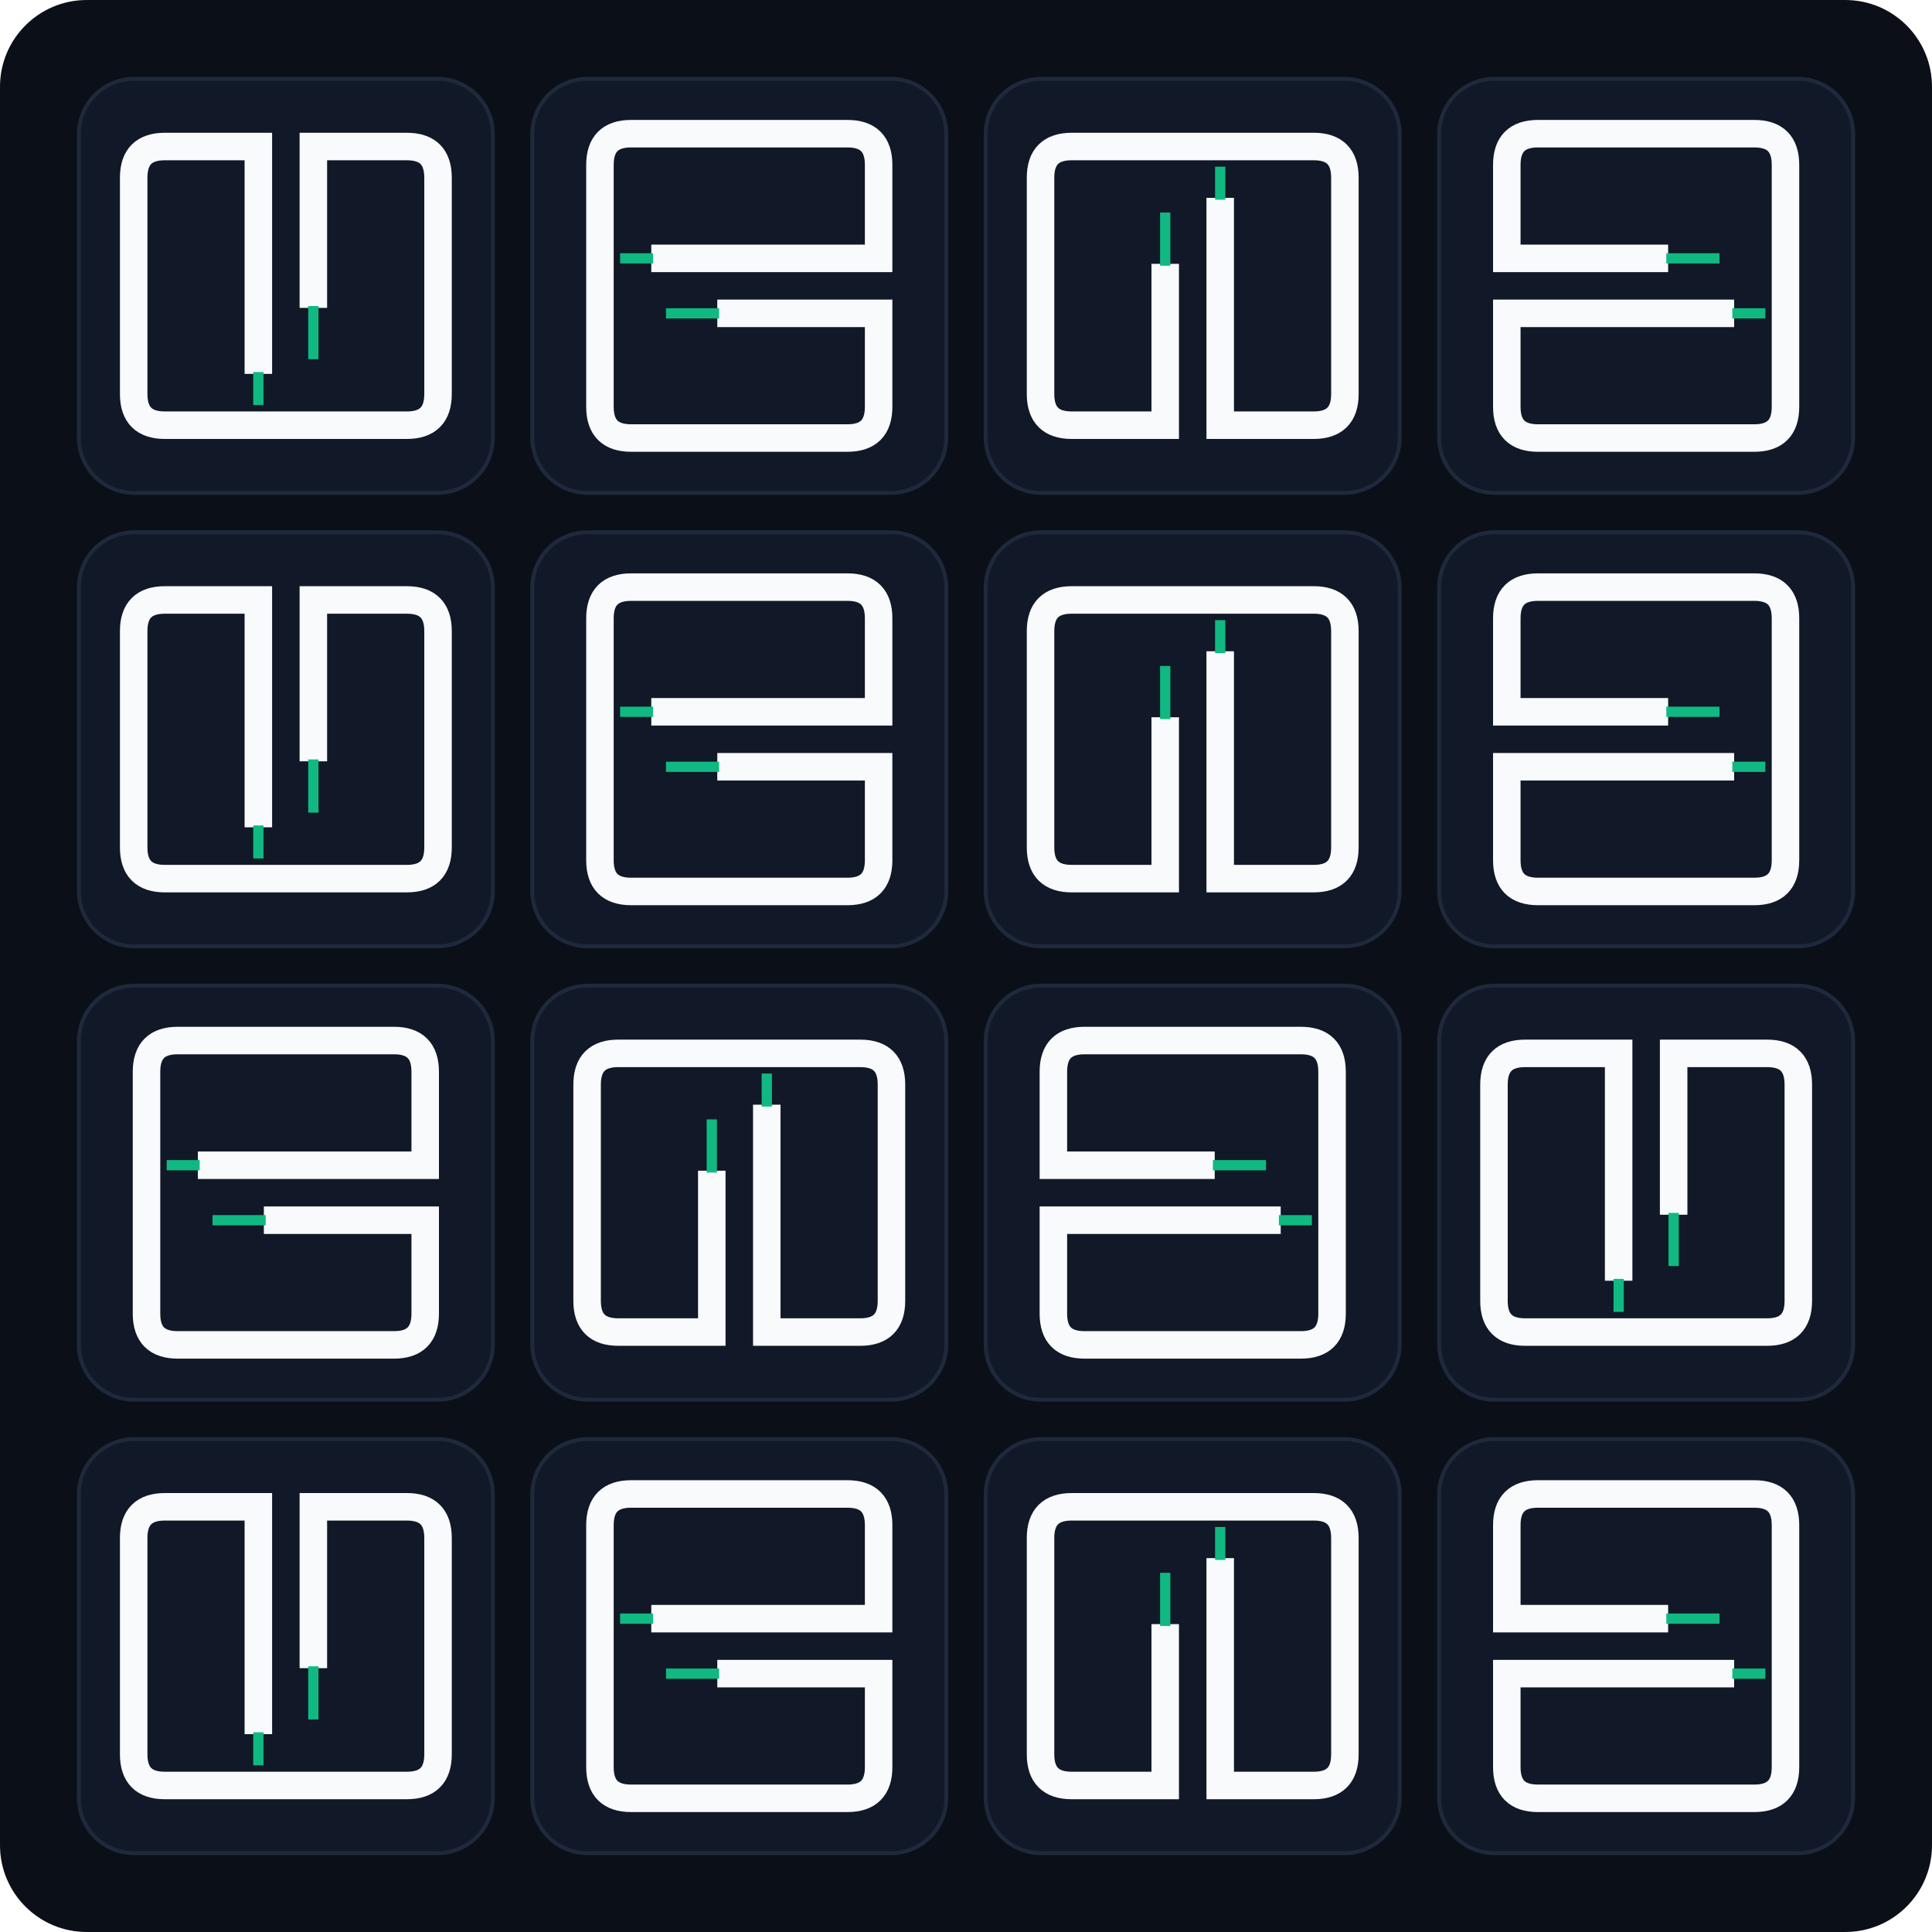
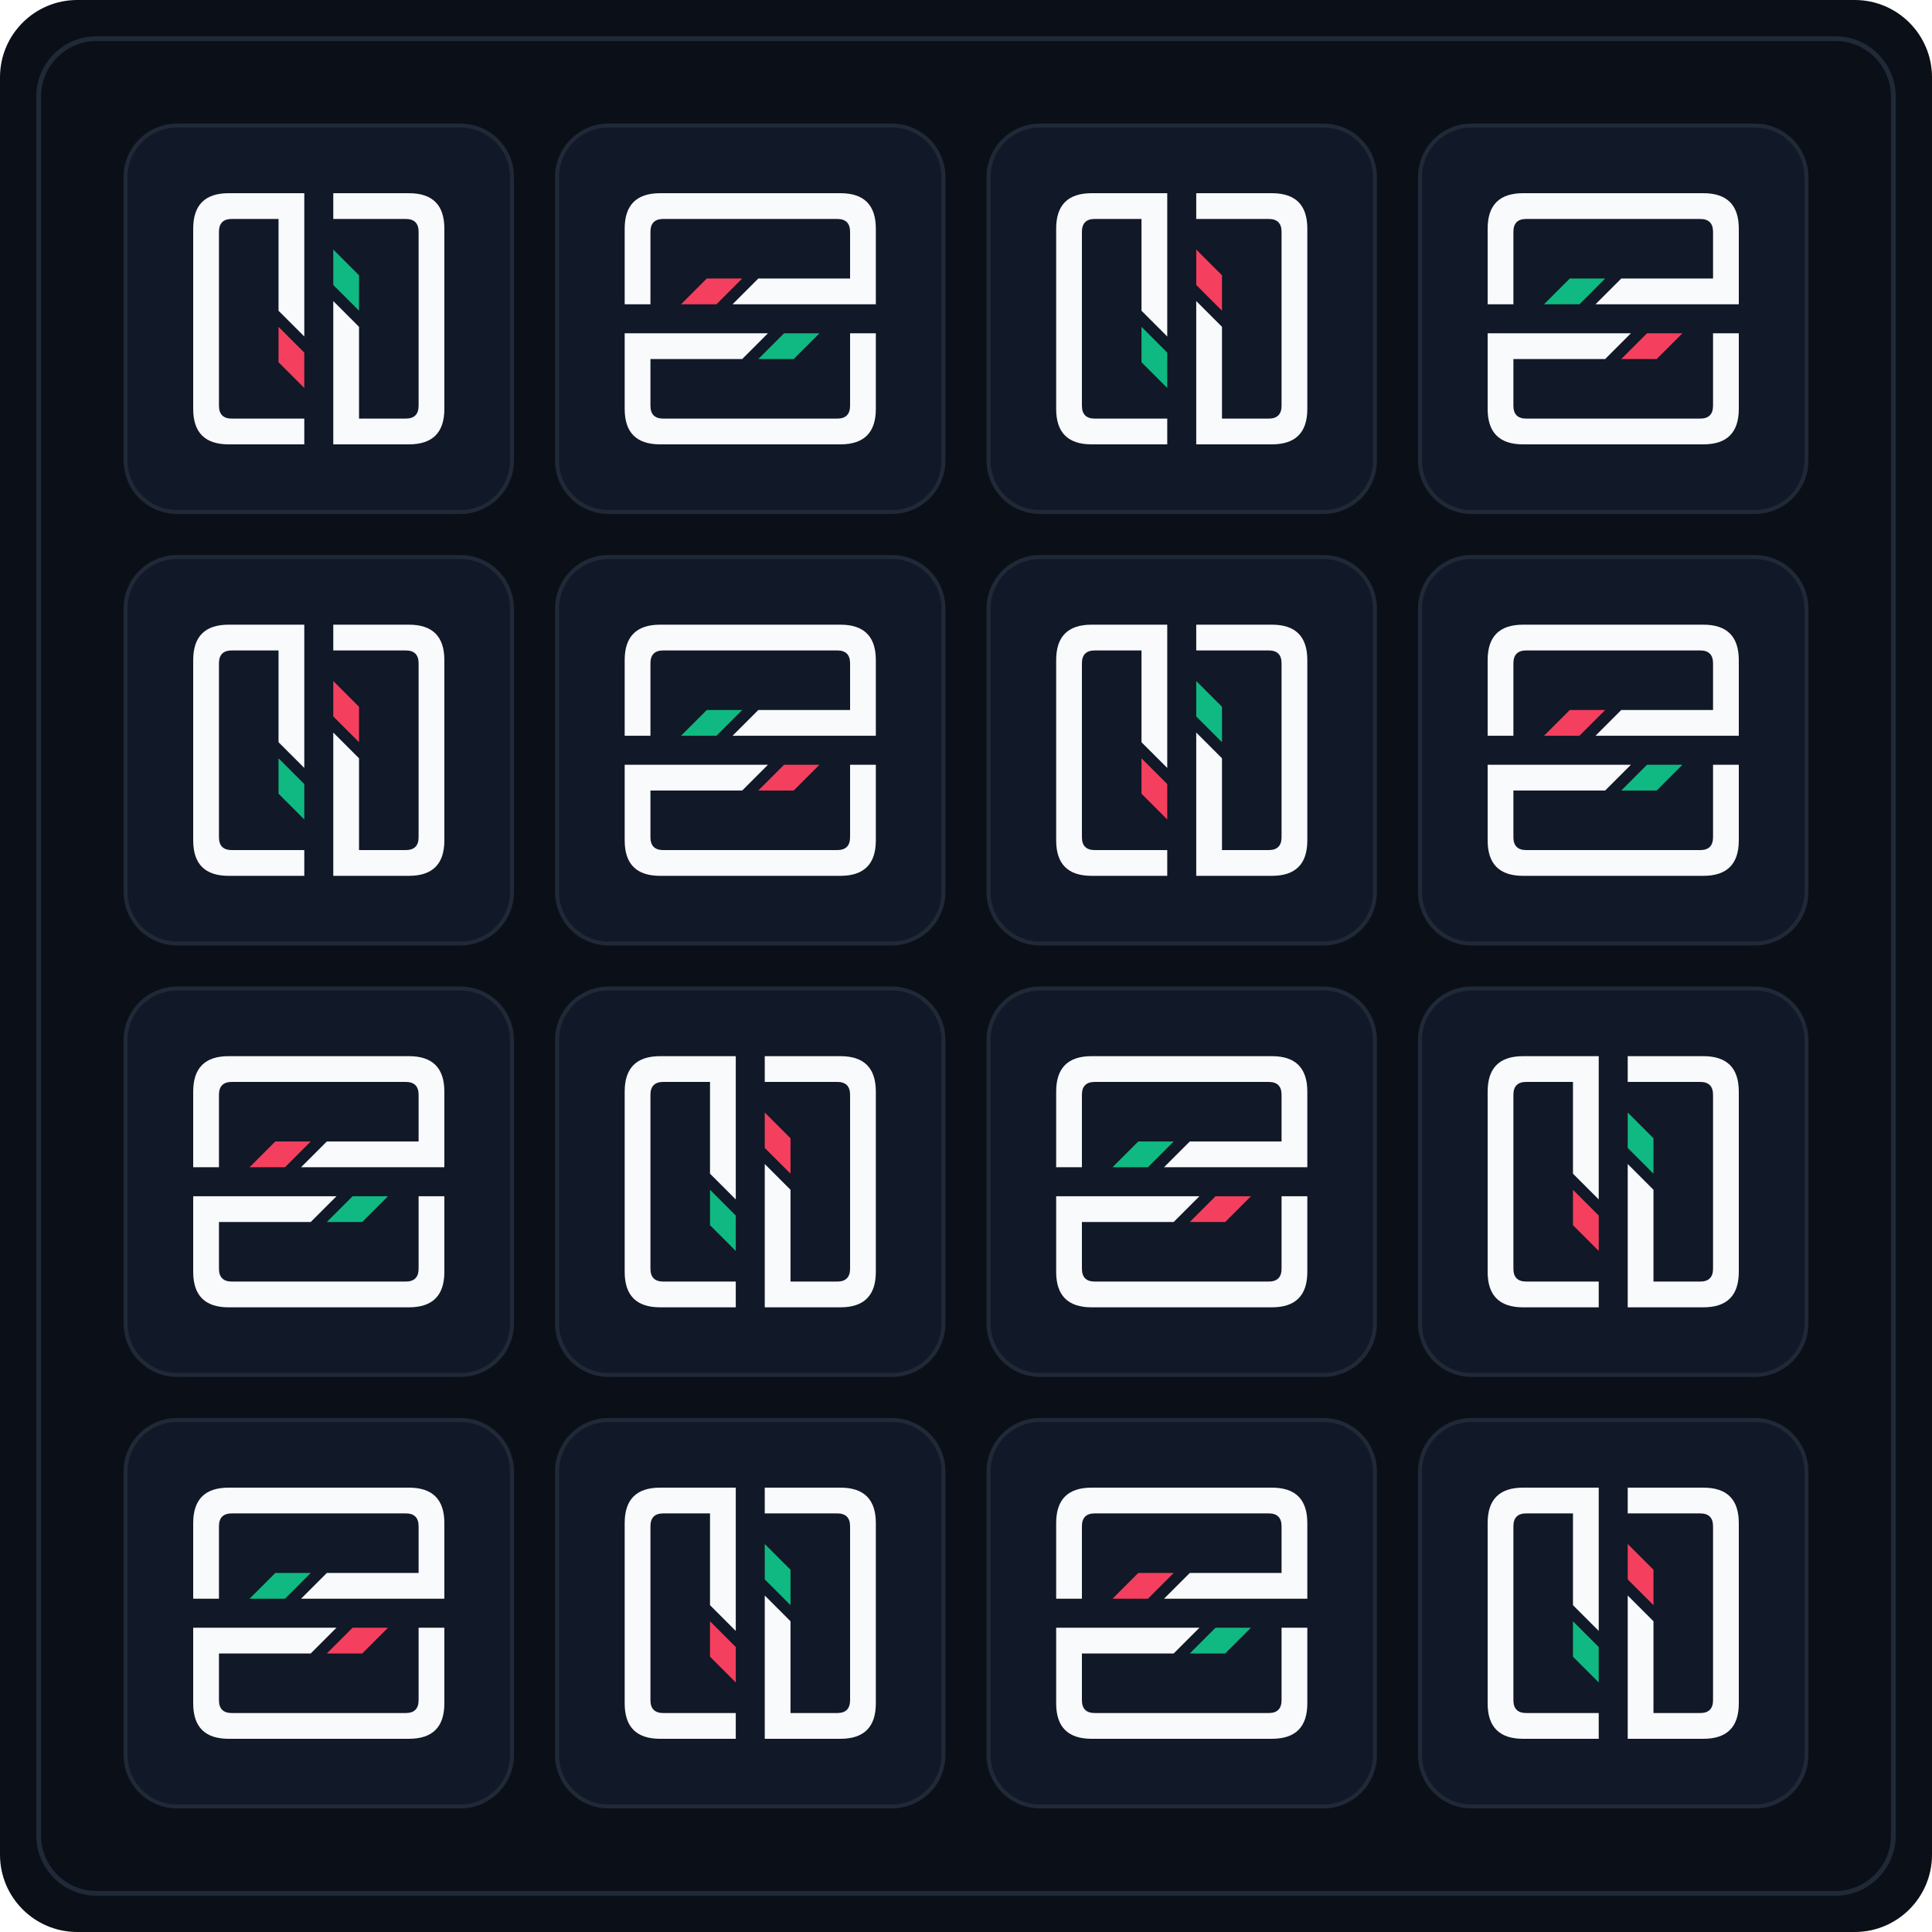
- <svg xmlns="http://www.w3.org/2000/svg" viewBox="0 0 980 980" width="1024" height="1024" fill="none">
-   <rect width="980" height="980" rx="44" fill="#0B0F17" />
-   <g transform="translate(40, 40)">
-     <rect x="0" y="0" width="210" height="210" rx="28" fill="#111827" stroke="#1E293B" stroke-width="2" />
-     <svg x="12" y="12" width="186" height="186" viewBox="0 0 100 100">
-       <g transform="rotate(180 50 50)">
-         <path d="M 42.5 44 V 88 H 17 Q 8.5 88 8.5 79.5 V 20.5 Q 8.5 12 17 12 H 83 Q 91.5 12 91.5 20.5 V 79.5 Q 91.5 88 83 88 H 57.5 V 26" stroke="#F8FAFC" stroke-width="7.5" stroke-linecap="butt" stroke-linejoin="miter" fill="none" />
-         <line x1="42.5" y1="30" x2="42.5" y2="44.5" stroke="#10B981" stroke-width="2.8" stroke-linecap="butt" />
-         <line x1="57.5" y1="17.5" x2="57.5" y2="26.5" stroke="#10B981" stroke-width="2.8" stroke-linecap="butt" />
+ <svg xmlns="http://www.w3.org/2000/svg" viewBox="0 0 1200 1200" width="1200" height="1200">
+   <rect width="1200" height="1200" rx="48" fill="#0B0F17" />
+   <rect x="24" y="24" width="1152" height="1152" rx="36" fill="none" stroke="#1F2937" stroke-width="3" />
+   <g transform="translate(78,78)">
+     <rect width="240" height="240" rx="32" fill="#111827" stroke="#1F2937" stroke-width="2.5" />
+     <svg x="20" y="20" width="200" height="200" viewBox="0 0 100 100">
+       <g transform="rotate(0 50 50)">
+         <path d="M 45.5 89 H 22 Q 11 89 11 78 V 22 Q 11 11 22 11 H 45.5 V 55.5 L 37.5 47.5 V 19 H 23 Q 19 19 19 23 V 77 Q 19 81 23 81 H 45.5 Z" fill="#F8FAFC" />
+         <polygon points="37.5,52.5 45.5,60.5 45.5,71.5 37.5,63.5" fill="#F43F5E" />
+         <path d="M 54.5 11 H 78 Q 89 11 89 22 V 78 Q 89 89 78 89 H 54.5 V 44.5 L 62.5 52.5 V 81 H 77 Q 81 81 81 77 V 23 Q 81 19 77 19 H 54.5 Z" fill="#F8FAFC" />
+         <polygon points="54.5,28.5 62.5,36.5 62.5,47.5 54.5,39.5" fill="#10B981" />
      </g>
    </svg>
  </g>
-   <g transform="translate(270, 40)">
-     <rect x="0" y="0" width="210" height="210" rx="28" fill="#111827" stroke="#1E293B" stroke-width="2" />
-     <svg x="12" y="12" width="186" height="186" viewBox="0 0 100 100">
-       <g transform="rotate(270 50 50)">
-         <path d="M 42.5 44 V 88 H 17 Q 8.5 88 8.5 79.5 V 20.5 Q 8.5 12 17 12 H 83 Q 91.5 12 91.5 20.5 V 79.5 Q 91.5 88 83 88 H 57.5 V 26" stroke="#F8FAFC" stroke-width="7.5" stroke-linecap="butt" stroke-linejoin="miter" fill="none" />
-         <line x1="42.5" y1="30" x2="42.5" y2="44.5" stroke="#10B981" stroke-width="2.8" stroke-linecap="butt" />
-         <line x1="57.5" y1="17.5" x2="57.5" y2="26.5" stroke="#10B981" stroke-width="2.8" stroke-linecap="butt" />
+   <g transform="translate(346,78)">
+     <rect width="240" height="240" rx="32" fill="#111827" stroke="#1F2937" stroke-width="2.5" />
+     <svg x="20" y="20" width="200" height="200" viewBox="0 0 100 100">
+       <g transform="rotate(90 50 50)">
+         <path d="M 45.5 89 H 22 Q 11 89 11 78 V 22 Q 11 11 22 11 H 45.5 V 55.5 L 37.5 47.5 V 19 H 23 Q 19 19 19 23 V 77 Q 19 81 23 81 H 45.5 Z" fill="#F8FAFC" />
+         <polygon points="37.5,52.5 45.5,60.5 45.5,71.5 37.5,63.5" fill="#F43F5E" />
+         <path d="M 54.5 11 H 78 Q 89 11 89 22 V 78 Q 89 89 78 89 H 54.5 V 44.5 L 62.5 52.5 V 81 H 77 Q 81 81 81 77 V 23 Q 81 19 77 19 H 54.5 Z" fill="#F8FAFC" />
+         <polygon points="54.5,28.5 62.5,36.5 62.5,47.5 54.5,39.5" fill="#10B981" />
      </g>
    </svg>
  </g>
-   <g transform="translate(500, 40)">
-     <rect x="0" y="0" width="210" height="210" rx="28" fill="#111827" stroke="#1E293B" stroke-width="2" />
-     <svg x="12" y="12" width="186" height="186" viewBox="0 0 100 100">
-       <g transform="rotate(0 50 50)">
-         <path d="M 42.5 44 V 88 H 17 Q 8.5 88 8.5 79.5 V 20.5 Q 8.5 12 17 12 H 83 Q 91.5 12 91.5 20.5 V 79.5 Q 91.5 88 83 88 H 57.5 V 26" stroke="#F8FAFC" stroke-width="7.5" stroke-linecap="butt" stroke-linejoin="miter" fill="none" />
-         <line x1="42.5" y1="30" x2="42.5" y2="44.5" stroke="#10B981" stroke-width="2.8" stroke-linecap="butt" />
-         <line x1="57.5" y1="17.5" x2="57.5" y2="26.5" stroke="#10B981" stroke-width="2.8" stroke-linecap="butt" />
+   <g transform="translate(614,78)">
+     <rect width="240" height="240" rx="32" fill="#111827" stroke="#1F2937" stroke-width="2.5" />
+     <svg x="20" y="20" width="200" height="200" viewBox="0 0 100 100">
+       <g transform="rotate(180 50 50)">
+         <path d="M 45.5 89 H 22 Q 11 89 11 78 V 22 Q 11 11 22 11 H 45.5 V 55.5 L 37.5 47.5 V 19 H 23 Q 19 19 19 23 V 77 Q 19 81 23 81 H 45.5 Z" fill="#F8FAFC" />
+         <polygon points="37.5,52.5 45.5,60.5 45.5,71.5 37.5,63.5" fill="#F43F5E" />
+         <path d="M 54.5 11 H 78 Q 89 11 89 22 V 78 Q 89 89 78 89 H 54.5 V 44.5 L 62.5 52.5 V 81 H 77 Q 81 81 81 77 V 23 Q 81 19 77 19 H 54.5 Z" fill="#F8FAFC" />
+         <polygon points="54.5,28.5 62.5,36.5 62.5,47.5 54.5,39.5" fill="#10B981" />
      </g>
    </svg>
  </g>
-   <g transform="translate(730, 40)">
-     <rect x="0" y="0" width="210" height="210" rx="28" fill="#111827" stroke="#1E293B" stroke-width="2" />
-     <svg x="12" y="12" width="186" height="186" viewBox="0 0 100 100">
-       <g transform="rotate(90 50 50)">
-         <path d="M 42.5 44 V 88 H 17 Q 8.5 88 8.5 79.5 V 20.5 Q 8.5 12 17 12 H 83 Q 91.5 12 91.5 20.5 V 79.5 Q 91.5 88 83 88 H 57.5 V 26" stroke="#F8FAFC" stroke-width="7.5" stroke-linecap="butt" stroke-linejoin="miter" fill="none" />
-         <line x1="42.5" y1="30" x2="42.5" y2="44.5" stroke="#10B981" stroke-width="2.8" stroke-linecap="butt" />
-         <line x1="57.5" y1="17.5" x2="57.5" y2="26.5" stroke="#10B981" stroke-width="2.8" stroke-linecap="butt" />
+   <g transform="translate(882,78)">
+     <rect width="240" height="240" rx="32" fill="#111827" stroke="#1F2937" stroke-width="2.5" />
+     <svg x="20" y="20" width="200" height="200" viewBox="0 0 100 100">
+       <g transform="rotate(270 50 50)">
+         <path d="M 45.5 89 H 22 Q 11 89 11 78 V 22 Q 11 11 22 11 H 45.5 V 55.5 L 37.5 47.5 V 19 H 23 Q 19 19 19 23 V 77 Q 19 81 23 81 H 45.5 Z" fill="#F8FAFC" />
+         <polygon points="37.5,52.5 45.5,60.5 45.5,71.5 37.5,63.5" fill="#F43F5E" />
+         <path d="M 54.5 11 H 78 Q 89 11 89 22 V 78 Q 89 89 78 89 H 54.5 V 44.5 L 62.5 52.5 V 81 H 77 Q 81 81 81 77 V 23 Q 81 19 77 19 H 54.5 Z" fill="#F8FAFC" />
+         <polygon points="54.5,28.5 62.5,36.5 62.5,47.5 54.5,39.5" fill="#10B981" />
      </g>
    </svg>
  </g>
-   <g transform="translate(40, 270)">
-     <rect x="0" y="0" width="210" height="210" rx="28" fill="#111827" stroke="#1E293B" stroke-width="2" />
-     <svg x="12" y="12" width="186" height="186" viewBox="0 0 100 100">
+   <g transform="translate(78,346)">
+     <rect width="240" height="240" rx="32" fill="#111827" stroke="#1F2937" stroke-width="2.5" />
+     <svg x="20" y="20" width="200" height="200" viewBox="0 0 100 100">
      <g transform="rotate(180 50 50)">
-         <path d="M 42.5 44 V 88 H 17 Q 8.5 88 8.5 79.5 V 20.5 Q 8.5 12 17 12 H 83 Q 91.5 12 91.5 20.5 V 79.5 Q 91.5 88 83 88 H 57.5 V 26" stroke="#F8FAFC" stroke-width="7.5" stroke-linecap="butt" stroke-linejoin="miter" fill="none" />
-         <line x1="42.5" y1="30" x2="42.5" y2="44.5" stroke="#10B981" stroke-width="2.8" stroke-linecap="butt" />
-         <line x1="57.5" y1="17.5" x2="57.5" y2="26.5" stroke="#10B981" stroke-width="2.8" stroke-linecap="butt" />
+         <path d="M 45.5 89 H 22 Q 11 89 11 78 V 22 Q 11 11 22 11 H 45.5 V 55.5 L 37.5 47.5 V 19 H 23 Q 19 19 19 23 V 77 Q 19 81 23 81 H 45.5 Z" fill="#F8FAFC" />
+         <polygon points="37.5,52.5 45.5,60.5 45.5,71.5 37.5,63.5" fill="#F43F5E" />
+         <path d="M 54.5 11 H 78 Q 89 11 89 22 V 78 Q 89 89 78 89 H 54.5 V 44.5 L 62.5 52.5 V 81 H 77 Q 81 81 81 77 V 23 Q 81 19 77 19 H 54.5 Z" fill="#F8FAFC" />
+         <polygon points="54.5,28.5 62.5,36.5 62.5,47.5 54.5,39.5" fill="#10B981" />
      </g>
    </svg>
  </g>
-   <g transform="translate(270, 270)">
-     <rect x="0" y="0" width="210" height="210" rx="28" fill="#111827" stroke="#1E293B" stroke-width="2" />
-     <svg x="12" y="12" width="186" height="186" viewBox="0 0 100 100">
+   <g transform="translate(346,346)">
+     <rect width="240" height="240" rx="32" fill="#111827" stroke="#1F2937" stroke-width="2.5" />
+     <svg x="20" y="20" width="200" height="200" viewBox="0 0 100 100">
      <g transform="rotate(270 50 50)">
-         <path d="M 42.5 44 V 88 H 17 Q 8.5 88 8.5 79.5 V 20.5 Q 8.5 12 17 12 H 83 Q 91.5 12 91.5 20.5 V 79.5 Q 91.5 88 83 88 H 57.5 V 26" stroke="#F8FAFC" stroke-width="7.5" stroke-linecap="butt" stroke-linejoin="miter" fill="none" />
-         <line x1="42.5" y1="30" x2="42.5" y2="44.5" stroke="#10B981" stroke-width="2.8" stroke-linecap="butt" />
-         <line x1="57.5" y1="17.5" x2="57.5" y2="26.5" stroke="#10B981" stroke-width="2.8" stroke-linecap="butt" />
+         <path d="M 45.5 89 H 22 Q 11 89 11 78 V 22 Q 11 11 22 11 H 45.5 V 55.5 L 37.5 47.5 V 19 H 23 Q 19 19 19 23 V 77 Q 19 81 23 81 H 45.5 Z" fill="#F8FAFC" />
+         <polygon points="37.5,52.5 45.5,60.5 45.5,71.5 37.5,63.5" fill="#F43F5E" />
+         <path d="M 54.5 11 H 78 Q 89 11 89 22 V 78 Q 89 89 78 89 H 54.5 V 44.5 L 62.5 52.5 V 81 H 77 Q 81 81 81 77 V 23 Q 81 19 77 19 H 54.5 Z" fill="#F8FAFC" />
+         <polygon points="54.5,28.5 62.5,36.5 62.5,47.5 54.5,39.5" fill="#10B981" />
      </g>
    </svg>
  </g>
-   <g transform="translate(500, 270)">
-     <rect x="0" y="0" width="210" height="210" rx="28" fill="#111827" stroke="#1E293B" stroke-width="2" />
-     <svg x="12" y="12" width="186" height="186" viewBox="0 0 100 100">
+   <g transform="translate(614,346)">
+     <rect width="240" height="240" rx="32" fill="#111827" stroke="#1F2937" stroke-width="2.5" />
+     <svg x="20" y="20" width="200" height="200" viewBox="0 0 100 100">
      <g transform="rotate(0 50 50)">
-         <path d="M 42.5 44 V 88 H 17 Q 8.5 88 8.5 79.5 V 20.5 Q 8.5 12 17 12 H 83 Q 91.5 12 91.5 20.5 V 79.5 Q 91.5 88 83 88 H 57.5 V 26" stroke="#F8FAFC" stroke-width="7.5" stroke-linecap="butt" stroke-linejoin="miter" fill="none" />
-         <line x1="42.5" y1="30" x2="42.5" y2="44.5" stroke="#10B981" stroke-width="2.8" stroke-linecap="butt" />
-         <line x1="57.5" y1="17.5" x2="57.5" y2="26.5" stroke="#10B981" stroke-width="2.8" stroke-linecap="butt" />
+         <path d="M 45.5 89 H 22 Q 11 89 11 78 V 22 Q 11 11 22 11 H 45.5 V 55.5 L 37.5 47.5 V 19 H 23 Q 19 19 19 23 V 77 Q 19 81 23 81 H 45.5 Z" fill="#F8FAFC" />
+         <polygon points="37.5,52.5 45.5,60.5 45.5,71.5 37.5,63.5" fill="#F43F5E" />
+         <path d="M 54.5 11 H 78 Q 89 11 89 22 V 78 Q 89 89 78 89 H 54.5 V 44.5 L 62.5 52.5 V 81 H 77 Q 81 81 81 77 V 23 Q 81 19 77 19 H 54.5 Z" fill="#F8FAFC" />
+         <polygon points="54.5,28.5 62.5,36.5 62.5,47.5 54.5,39.5" fill="#10B981" />
      </g>
    </svg>
  </g>
-   <g transform="translate(730, 270)">
-     <rect x="0" y="0" width="210" height="210" rx="28" fill="#111827" stroke="#1E293B" stroke-width="2" />
-     <svg x="12" y="12" width="186" height="186" viewBox="0 0 100 100">
+   <g transform="translate(882,346)">
+     <rect width="240" height="240" rx="32" fill="#111827" stroke="#1F2937" stroke-width="2.5" />
+     <svg x="20" y="20" width="200" height="200" viewBox="0 0 100 100">
      <g transform="rotate(90 50 50)">
-         <path d="M 42.5 44 V 88 H 17 Q 8.5 88 8.5 79.5 V 20.5 Q 8.5 12 17 12 H 83 Q 91.5 12 91.5 20.5 V 79.5 Q 91.5 88 83 88 H 57.5 V 26" stroke="#F8FAFC" stroke-width="7.5" stroke-linecap="butt" stroke-linejoin="miter" fill="none" />
-         <line x1="42.5" y1="30" x2="42.5" y2="44.5" stroke="#10B981" stroke-width="2.8" stroke-linecap="butt" />
-         <line x1="57.5" y1="17.5" x2="57.5" y2="26.5" stroke="#10B981" stroke-width="2.8" stroke-linecap="butt" />
+         <path d="M 45.5 89 H 22 Q 11 89 11 78 V 22 Q 11 11 22 11 H 45.5 V 55.5 L 37.5 47.5 V 19 H 23 Q 19 19 19 23 V 77 Q 19 81 23 81 H 45.5 Z" fill="#F8FAFC" />
+         <polygon points="37.5,52.5 45.5,60.5 45.5,71.5 37.5,63.5" fill="#F43F5E" />
+         <path d="M 54.5 11 H 78 Q 89 11 89 22 V 78 Q 89 89 78 89 H 54.5 V 44.5 L 62.5 52.5 V 81 H 77 Q 81 81 81 77 V 23 Q 81 19 77 19 H 54.5 Z" fill="#F8FAFC" />
+         <polygon points="54.5,28.5 62.5,36.5 62.5,47.5 54.5,39.5" fill="#10B981" />
      </g>
    </svg>
  </g>
-   <g transform="translate(40, 500)">
-     <rect x="0" y="0" width="210" height="210" rx="28" fill="#111827" stroke="#1E293B" stroke-width="2" />
-     <svg x="12" y="12" width="186" height="186" viewBox="0 0 100 100">
-       <g transform="rotate(270 50 50)">
-         <path d="M 42.5 44 V 88 H 17 Q 8.5 88 8.5 79.5 V 20.5 Q 8.5 12 17 12 H 83 Q 91.5 12 91.5 20.5 V 79.5 Q 91.5 88 83 88 H 57.5 V 26" stroke="#F8FAFC" stroke-width="7.5" stroke-linecap="butt" stroke-linejoin="miter" fill="none" />
-         <line x1="42.5" y1="30" x2="42.5" y2="44.5" stroke="#10B981" stroke-width="2.8" stroke-linecap="butt" />
-         <line x1="57.5" y1="17.5" x2="57.5" y2="26.5" stroke="#10B981" stroke-width="2.8" stroke-linecap="butt" />
+   <g transform="translate(78,614)">
+     <rect width="240" height="240" rx="32" fill="#111827" stroke="#1F2937" stroke-width="2.5" />
+     <svg x="20" y="20" width="200" height="200" viewBox="0 0 100 100">
+       <g transform="rotate(90 50 50)">
+         <path d="M 45.5 89 H 22 Q 11 89 11 78 V 22 Q 11 11 22 11 H 45.5 V 55.5 L 37.5 47.5 V 19 H 23 Q 19 19 19 23 V 77 Q 19 81 23 81 H 45.5 Z" fill="#F8FAFC" />
+         <polygon points="37.5,52.5 45.5,60.5 45.5,71.5 37.5,63.5" fill="#F43F5E" />
+         <path d="M 54.5 11 H 78 Q 89 11 89 22 V 78 Q 89 89 78 89 H 54.5 V 44.5 L 62.5 52.5 V 81 H 77 Q 81 81 81 77 V 23 Q 81 19 77 19 H 54.5 Z" fill="#F8FAFC" />
+         <polygon points="54.5,28.5 62.5,36.5 62.5,47.5 54.5,39.5" fill="#10B981" />
      </g>
    </svg>
  </g>
-   <g transform="translate(270, 500)">
-     <rect x="0" y="0" width="210" height="210" rx="28" fill="#111827" stroke="#1E293B" stroke-width="2" />
-     <svg x="12" y="12" width="186" height="186" viewBox="0 0 100 100">
-       <g transform="rotate(0 50 50)">
-         <path d="M 42.5 44 V 88 H 17 Q 8.5 88 8.5 79.5 V 20.5 Q 8.5 12 17 12 H 83 Q 91.5 12 91.5 20.5 V 79.5 Q 91.5 88 83 88 H 57.5 V 26" stroke="#F8FAFC" stroke-width="7.5" stroke-linecap="butt" stroke-linejoin="miter" fill="none" />
-         <line x1="42.5" y1="30" x2="42.5" y2="44.5" stroke="#10B981" stroke-width="2.8" stroke-linecap="butt" />
-         <line x1="57.5" y1="17.5" x2="57.5" y2="26.5" stroke="#10B981" stroke-width="2.8" stroke-linecap="butt" />
+   <g transform="translate(346,614)">
+     <rect width="240" height="240" rx="32" fill="#111827" stroke="#1F2937" stroke-width="2.5" />
+     <svg x="20" y="20" width="200" height="200" viewBox="0 0 100 100">
+       <g transform="rotate(180 50 50)">
+         <path d="M 45.5 89 H 22 Q 11 89 11 78 V 22 Q 11 11 22 11 H 45.5 V 55.5 L 37.5 47.5 V 19 H 23 Q 19 19 19 23 V 77 Q 19 81 23 81 H 45.5 Z" fill="#F8FAFC" />
+         <polygon points="37.5,52.5 45.5,60.5 45.5,71.5 37.5,63.5" fill="#F43F5E" />
+         <path d="M 54.5 11 H 78 Q 89 11 89 22 V 78 Q 89 89 78 89 H 54.5 V 44.5 L 62.5 52.5 V 81 H 77 Q 81 81 81 77 V 23 Q 81 19 77 19 H 54.5 Z" fill="#F8FAFC" />
+         <polygon points="54.5,28.5 62.5,36.5 62.5,47.5 54.5,39.5" fill="#10B981" />
      </g>
    </svg>
  </g>
-   <g transform="translate(500, 500)">
-     <rect x="0" y="0" width="210" height="210" rx="28" fill="#111827" stroke="#1E293B" stroke-width="2" />
-     <svg x="12" y="12" width="186" height="186" viewBox="0 0 100 100">
-       <g transform="rotate(90 50 50)">
-         <path d="M 42.5 44 V 88 H 17 Q 8.5 88 8.5 79.5 V 20.5 Q 8.5 12 17 12 H 83 Q 91.5 12 91.5 20.5 V 79.5 Q 91.5 88 83 88 H 57.5 V 26" stroke="#F8FAFC" stroke-width="7.5" stroke-linecap="butt" stroke-linejoin="miter" fill="none" />
-         <line x1="42.5" y1="30" x2="42.5" y2="44.5" stroke="#10B981" stroke-width="2.8" stroke-linecap="butt" />
-         <line x1="57.5" y1="17.5" x2="57.5" y2="26.5" stroke="#10B981" stroke-width="2.8" stroke-linecap="butt" />
+   <g transform="translate(614,614)">
+     <rect width="240" height="240" rx="32" fill="#111827" stroke="#1F2937" stroke-width="2.5" />
+     <svg x="20" y="20" width="200" height="200" viewBox="0 0 100 100">
+       <g transform="rotate(270 50 50)">
+         <path d="M 45.5 89 H 22 Q 11 89 11 78 V 22 Q 11 11 22 11 H 45.5 V 55.5 L 37.5 47.5 V 19 H 23 Q 19 19 19 23 V 77 Q 19 81 23 81 H 45.5 Z" fill="#F8FAFC" />
+         <polygon points="37.5,52.5 45.5,60.5 45.5,71.5 37.5,63.5" fill="#F43F5E" />
+         <path d="M 54.5 11 H 78 Q 89 11 89 22 V 78 Q 89 89 78 89 H 54.5 V 44.5 L 62.5 52.5 V 81 H 77 Q 81 81 81 77 V 23 Q 81 19 77 19 H 54.5 Z" fill="#F8FAFC" />
+         <polygon points="54.5,28.5 62.5,36.5 62.5,47.5 54.5,39.5" fill="#10B981" />
      </g>
    </svg>
  </g>
-   <g transform="translate(730, 500)">
-     <rect x="0" y="0" width="210" height="210" rx="28" fill="#111827" stroke="#1E293B" stroke-width="2" />
-     <svg x="12" y="12" width="186" height="186" viewBox="0 0 100 100">
-       <g transform="rotate(180 50 50)">
-         <path d="M 42.5 44 V 88 H 17 Q 8.5 88 8.5 79.5 V 20.5 Q 8.5 12 17 12 H 83 Q 91.5 12 91.5 20.5 V 79.5 Q 91.5 88 83 88 H 57.5 V 26" stroke="#F8FAFC" stroke-width="7.5" stroke-linecap="butt" stroke-linejoin="miter" fill="none" />
-         <line x1="42.5" y1="30" x2="42.5" y2="44.5" stroke="#10B981" stroke-width="2.8" stroke-linecap="butt" />
-         <line x1="57.5" y1="17.5" x2="57.5" y2="26.5" stroke="#10B981" stroke-width="2.8" stroke-linecap="butt" />
+   <g transform="translate(882,614)">
+     <rect width="240" height="240" rx="32" fill="#111827" stroke="#1F2937" stroke-width="2.5" />
+     <svg x="20" y="20" width="200" height="200" viewBox="0 0 100 100">
+       <g transform="rotate(0 50 50)">
+         <path d="M 45.5 89 H 22 Q 11 89 11 78 V 22 Q 11 11 22 11 H 45.5 V 55.5 L 37.5 47.5 V 19 H 23 Q 19 19 19 23 V 77 Q 19 81 23 81 H 45.5 Z" fill="#F8FAFC" />
+         <polygon points="37.5,52.5 45.5,60.5 45.5,71.5 37.5,63.5" fill="#F43F5E" />
+         <path d="M 54.5 11 H 78 Q 89 11 89 22 V 78 Q 89 89 78 89 H 54.5 V 44.5 L 62.5 52.5 V 81 H 77 Q 81 81 81 77 V 23 Q 81 19 77 19 H 54.5 Z" fill="#F8FAFC" />
+         <polygon points="54.5,28.5 62.5,36.5 62.5,47.5 54.5,39.5" fill="#10B981" />
      </g>
    </svg>
  </g>
-   <g transform="translate(40, 730)">
-     <rect x="0" y="0" width="210" height="210" rx="28" fill="#111827" stroke="#1E293B" stroke-width="2" />
-     <svg x="12" y="12" width="186" height="186" viewBox="0 0 100 100">
-       <g transform="rotate(180 50 50)">
-         <path d="M 42.5 44 V 88 H 17 Q 8.5 88 8.5 79.5 V 20.5 Q 8.5 12 17 12 H 83 Q 91.5 12 91.5 20.5 V 79.5 Q 91.5 88 83 88 H 57.5 V 26" stroke="#F8FAFC" stroke-width="7.5" stroke-linecap="butt" stroke-linejoin="miter" fill="none" />
-         <line x1="42.5" y1="30" x2="42.5" y2="44.5" stroke="#10B981" stroke-width="2.8" stroke-linecap="butt" />
-         <line x1="57.5" y1="17.5" x2="57.5" y2="26.5" stroke="#10B981" stroke-width="2.8" stroke-linecap="butt" />
+   <g transform="translate(78,882)">
+     <rect width="240" height="240" rx="32" fill="#111827" stroke="#1F2937" stroke-width="2.5" />
+     <svg x="20" y="20" width="200" height="200" viewBox="0 0 100 100">
+       <g transform="rotate(270 50 50)">
+         <path d="M 45.5 89 H 22 Q 11 89 11 78 V 22 Q 11 11 22 11 H 45.5 V 55.5 L 37.5 47.5 V 19 H 23 Q 19 19 19 23 V 77 Q 19 81 23 81 H 45.5 Z" fill="#F8FAFC" />
+         <polygon points="37.5,52.5 45.5,60.5 45.5,71.5 37.5,63.5" fill="#F43F5E" />
+         <path d="M 54.5 11 H 78 Q 89 11 89 22 V 78 Q 89 89 78 89 H 54.5 V 44.5 L 62.5 52.5 V 81 H 77 Q 81 81 81 77 V 23 Q 81 19 77 19 H 54.5 Z" fill="#F8FAFC" />
+         <polygon points="54.5,28.5 62.5,36.5 62.5,47.5 54.5,39.5" fill="#10B981" />
      </g>
    </svg>
  </g>
-   <g transform="translate(270, 730)">
-     <rect x="0" y="0" width="210" height="210" rx="28" fill="#111827" stroke="#1E293B" stroke-width="2" />
-     <svg x="12" y="12" width="186" height="186" viewBox="0 0 100 100">
-       <g transform="rotate(270 50 50)">
-         <path d="M 42.5 44 V 88 H 17 Q 8.5 88 8.5 79.5 V 20.5 Q 8.5 12 17 12 H 83 Q 91.5 12 91.5 20.5 V 79.5 Q 91.5 88 83 88 H 57.5 V 26" stroke="#F8FAFC" stroke-width="7.5" stroke-linecap="butt" stroke-linejoin="miter" fill="none" />
-         <line x1="42.5" y1="30" x2="42.5" y2="44.5" stroke="#10B981" stroke-width="2.8" stroke-linecap="butt" />
-         <line x1="57.5" y1="17.5" x2="57.5" y2="26.5" stroke="#10B981" stroke-width="2.8" stroke-linecap="butt" />
+   <g transform="translate(346,882)">
+     <rect width="240" height="240" rx="32" fill="#111827" stroke="#1F2937" stroke-width="2.5" />
+     <svg x="20" y="20" width="200" height="200" viewBox="0 0 100 100">
+       <g transform="rotate(0 50 50)">
+         <path d="M 45.5 89 H 22 Q 11 89 11 78 V 22 Q 11 11 22 11 H 45.5 V 55.5 L 37.5 47.5 V 19 H 23 Q 19 19 19 23 V 77 Q 19 81 23 81 H 45.5 Z" fill="#F8FAFC" />
+         <polygon points="37.5,52.5 45.5,60.5 45.5,71.5 37.5,63.5" fill="#F43F5E" />
+         <path d="M 54.5 11 H 78 Q 89 11 89 22 V 78 Q 89 89 78 89 H 54.5 V 44.5 L 62.5 52.5 V 81 H 77 Q 81 81 81 77 V 23 Q 81 19 77 19 H 54.5 Z" fill="#F8FAFC" />
+         <polygon points="54.5,28.5 62.5,36.5 62.5,47.5 54.5,39.5" fill="#10B981" />
      </g>
    </svg>
  </g>
-   <g transform="translate(500, 730)">
-     <rect x="0" y="0" width="210" height="210" rx="28" fill="#111827" stroke="#1E293B" stroke-width="2" />
-     <svg x="12" y="12" width="186" height="186" viewBox="0 0 100 100">
-       <g transform="rotate(0 50 50)">
-         <path d="M 42.5 44 V 88 H 17 Q 8.5 88 8.5 79.5 V 20.5 Q 8.5 12 17 12 H 83 Q 91.5 12 91.5 20.5 V 79.5 Q 91.5 88 83 88 H 57.5 V 26" stroke="#F8FAFC" stroke-width="7.5" stroke-linecap="butt" stroke-linejoin="miter" fill="none" />
-         <line x1="42.5" y1="30" x2="42.5" y2="44.5" stroke="#10B981" stroke-width="2.8" stroke-linecap="butt" />
-         <line x1="57.5" y1="17.5" x2="57.5" y2="26.5" stroke="#10B981" stroke-width="2.8" stroke-linecap="butt" />
+   <g transform="translate(614,882)">
+     <rect width="240" height="240" rx="32" fill="#111827" stroke="#1F2937" stroke-width="2.5" />
+     <svg x="20" y="20" width="200" height="200" viewBox="0 0 100 100">
+       <g transform="rotate(90 50 50)">
+         <path d="M 45.5 89 H 22 Q 11 89 11 78 V 22 Q 11 11 22 11 H 45.5 V 55.5 L 37.5 47.5 V 19 H 23 Q 19 19 19 23 V 77 Q 19 81 23 81 H 45.5 Z" fill="#F8FAFC" />
+         <polygon points="37.5,52.5 45.5,60.5 45.5,71.5 37.5,63.5" fill="#F43F5E" />
+         <path d="M 54.5 11 H 78 Q 89 11 89 22 V 78 Q 89 89 78 89 H 54.5 V 44.5 L 62.5 52.5 V 81 H 77 Q 81 81 81 77 V 23 Q 81 19 77 19 H 54.5 Z" fill="#F8FAFC" />
+         <polygon points="54.5,28.5 62.5,36.5 62.5,47.5 54.5,39.5" fill="#10B981" />
      </g>
    </svg>
  </g>
-   <g transform="translate(730, 730)">
-     <rect x="0" y="0" width="210" height="210" rx="28" fill="#111827" stroke="#1E293B" stroke-width="2" />
-     <svg x="12" y="12" width="186" height="186" viewBox="0 0 100 100">
-       <g transform="rotate(90 50 50)">
-         <path d="M 42.5 44 V 88 H 17 Q 8.5 88 8.5 79.5 V 20.5 Q 8.5 12 17 12 H 83 Q 91.5 12 91.5 20.5 V 79.5 Q 91.5 88 83 88 H 57.5 V 26" stroke="#F8FAFC" stroke-width="7.5" stroke-linecap="butt" stroke-linejoin="miter" fill="none" />
-         <line x1="42.5" y1="30" x2="42.5" y2="44.5" stroke="#10B981" stroke-width="2.8" stroke-linecap="butt" />
-         <line x1="57.5" y1="17.5" x2="57.5" y2="26.5" stroke="#10B981" stroke-width="2.8" stroke-linecap="butt" />
+   <g transform="translate(882,882)">
+     <rect width="240" height="240" rx="32" fill="#111827" stroke="#1F2937" stroke-width="2.5" />
+     <svg x="20" y="20" width="200" height="200" viewBox="0 0 100 100">
+       <g transform="rotate(180 50 50)">
+         <path d="M 45.5 89 H 22 Q 11 89 11 78 V 22 Q 11 11 22 11 H 45.5 V 55.5 L 37.5 47.5 V 19 H 23 Q 19 19 19 23 V 77 Q 19 81 23 81 H 45.5 Z" fill="#F8FAFC" />
+         <polygon points="37.5,52.5 45.5,60.5 45.5,71.5 37.5,63.5" fill="#F43F5E" />
+         <path d="M 54.5 11 H 78 Q 89 11 89 22 V 78 Q 89 89 78 89 H 54.5 V 44.5 L 62.5 52.5 V 81 H 77 Q 81 81 81 77 V 23 Q 81 19 77 19 H 54.5 Z" fill="#F8FAFC" />
+         <polygon points="54.5,28.5 62.5,36.5 62.5,47.5 54.5,39.5" fill="#10B981" />
      </g>
    </svg>
  </g>
</svg>
